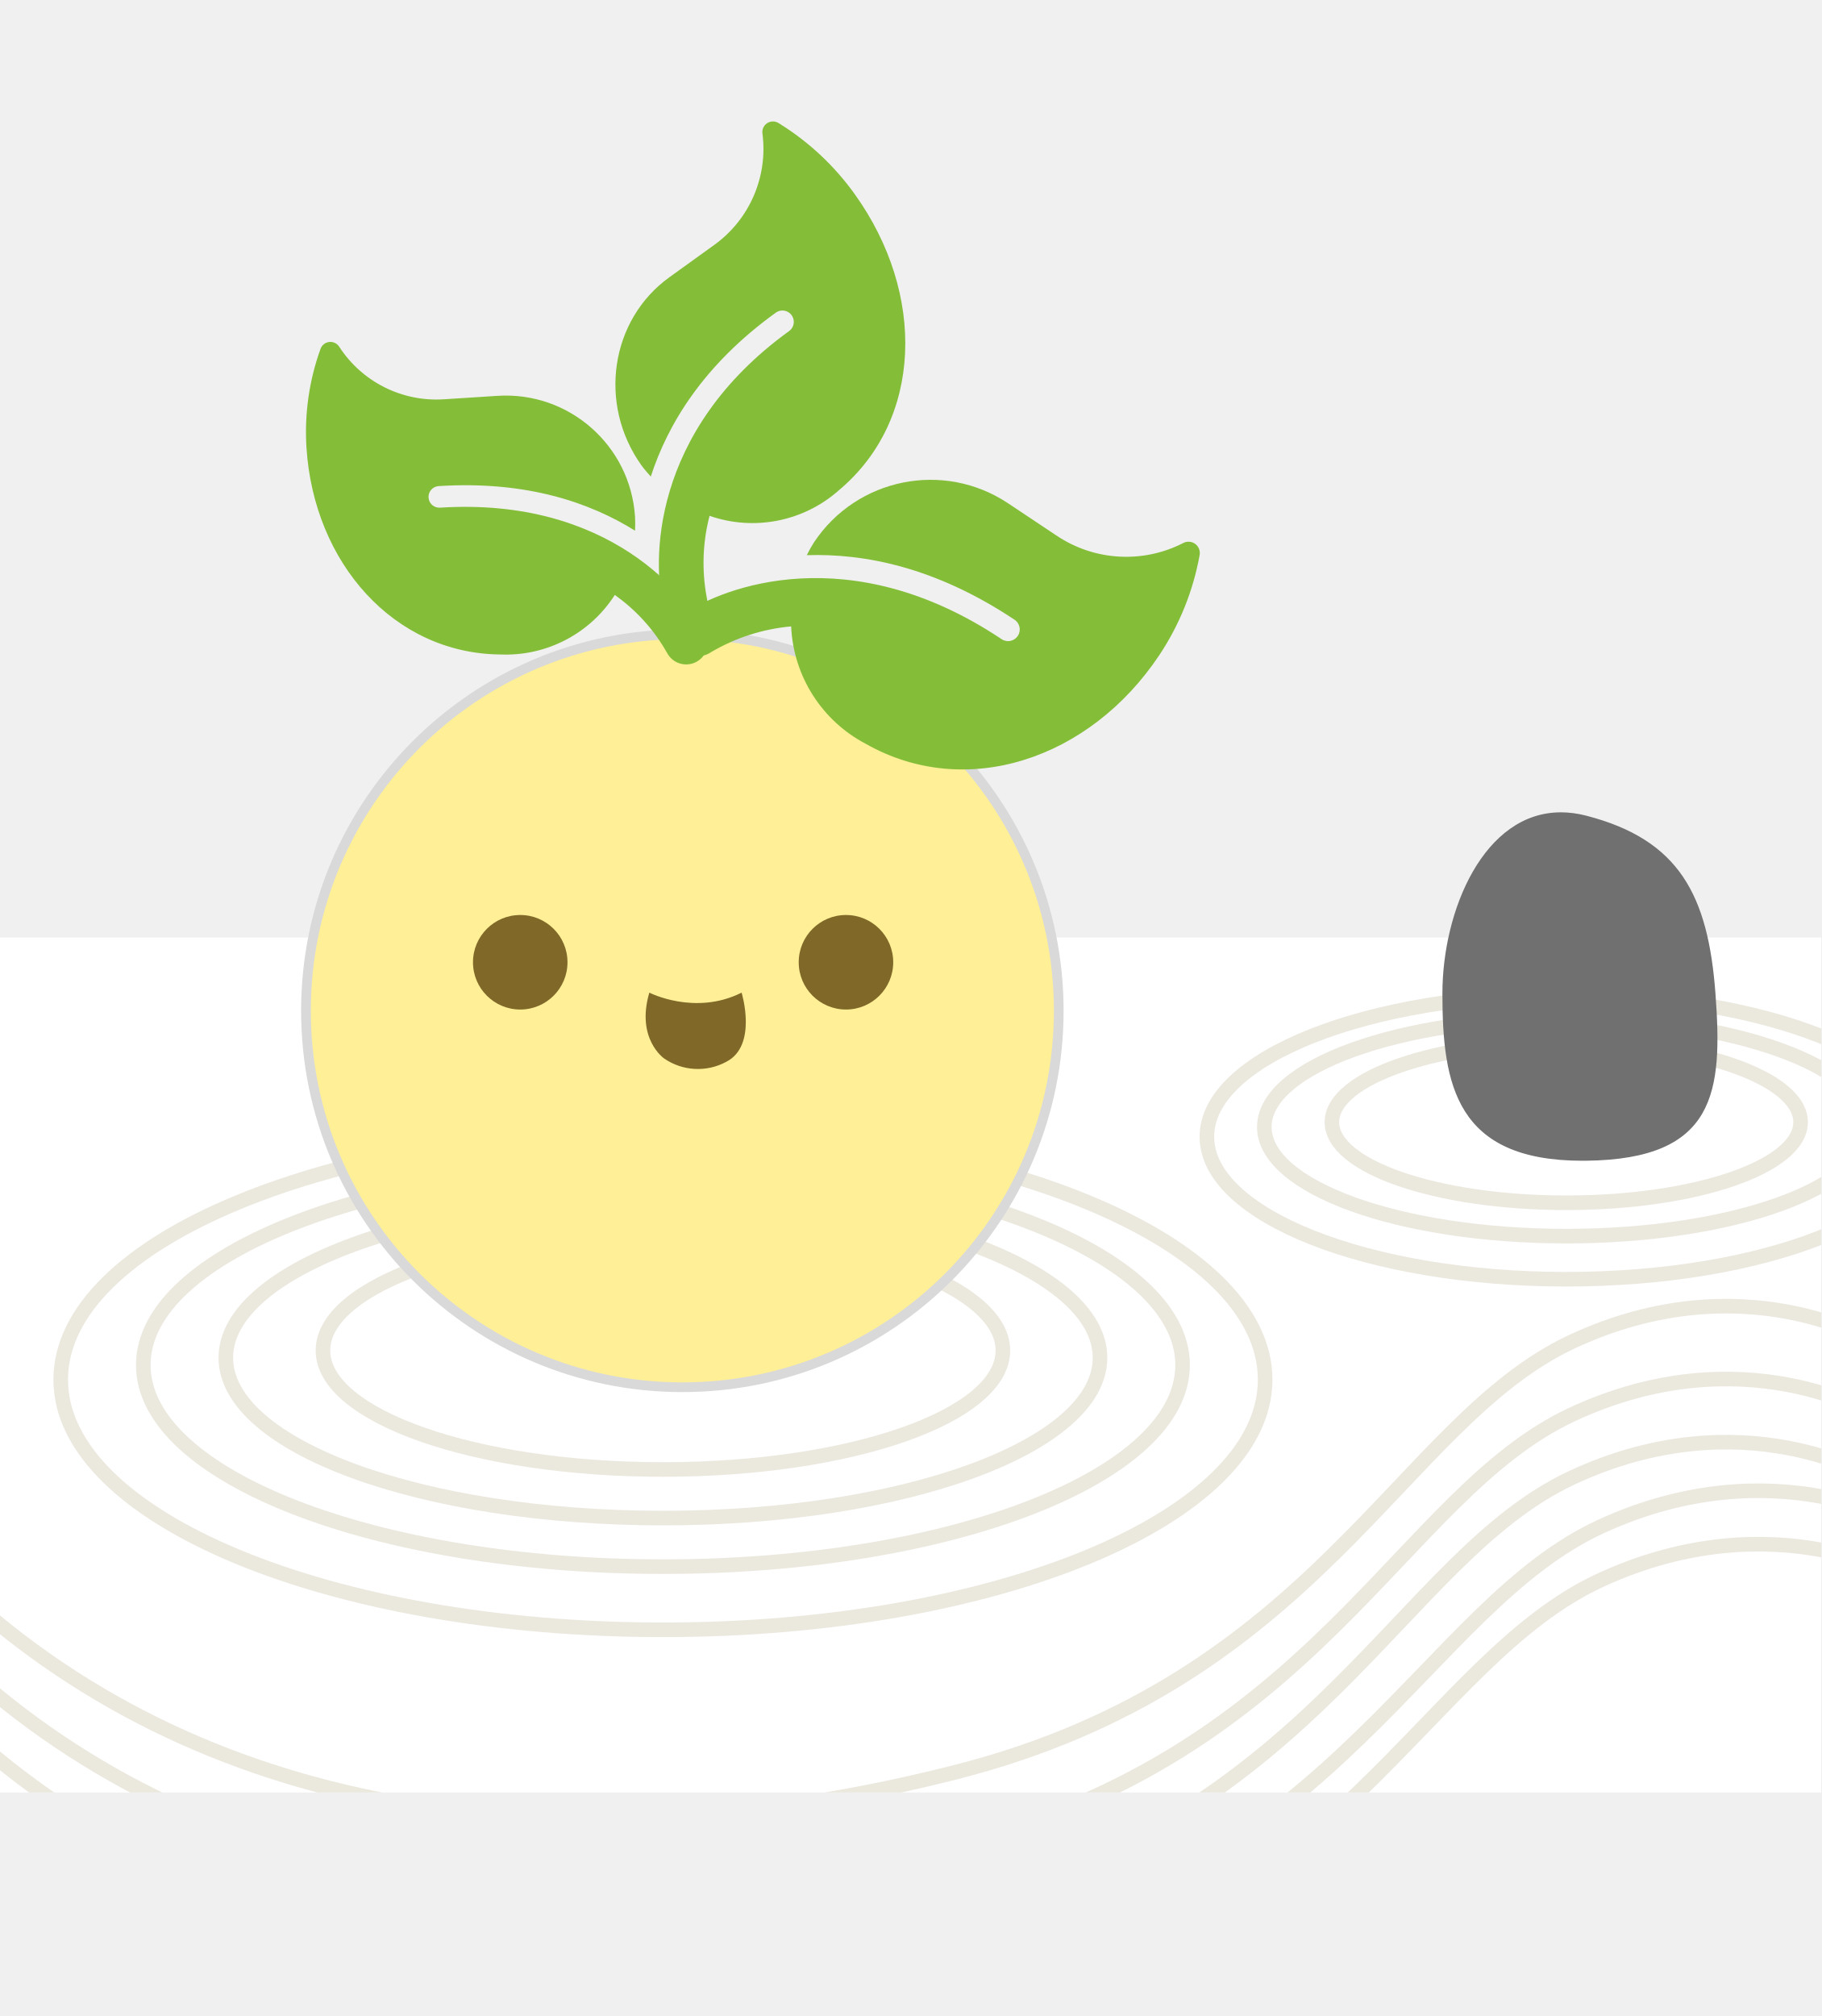
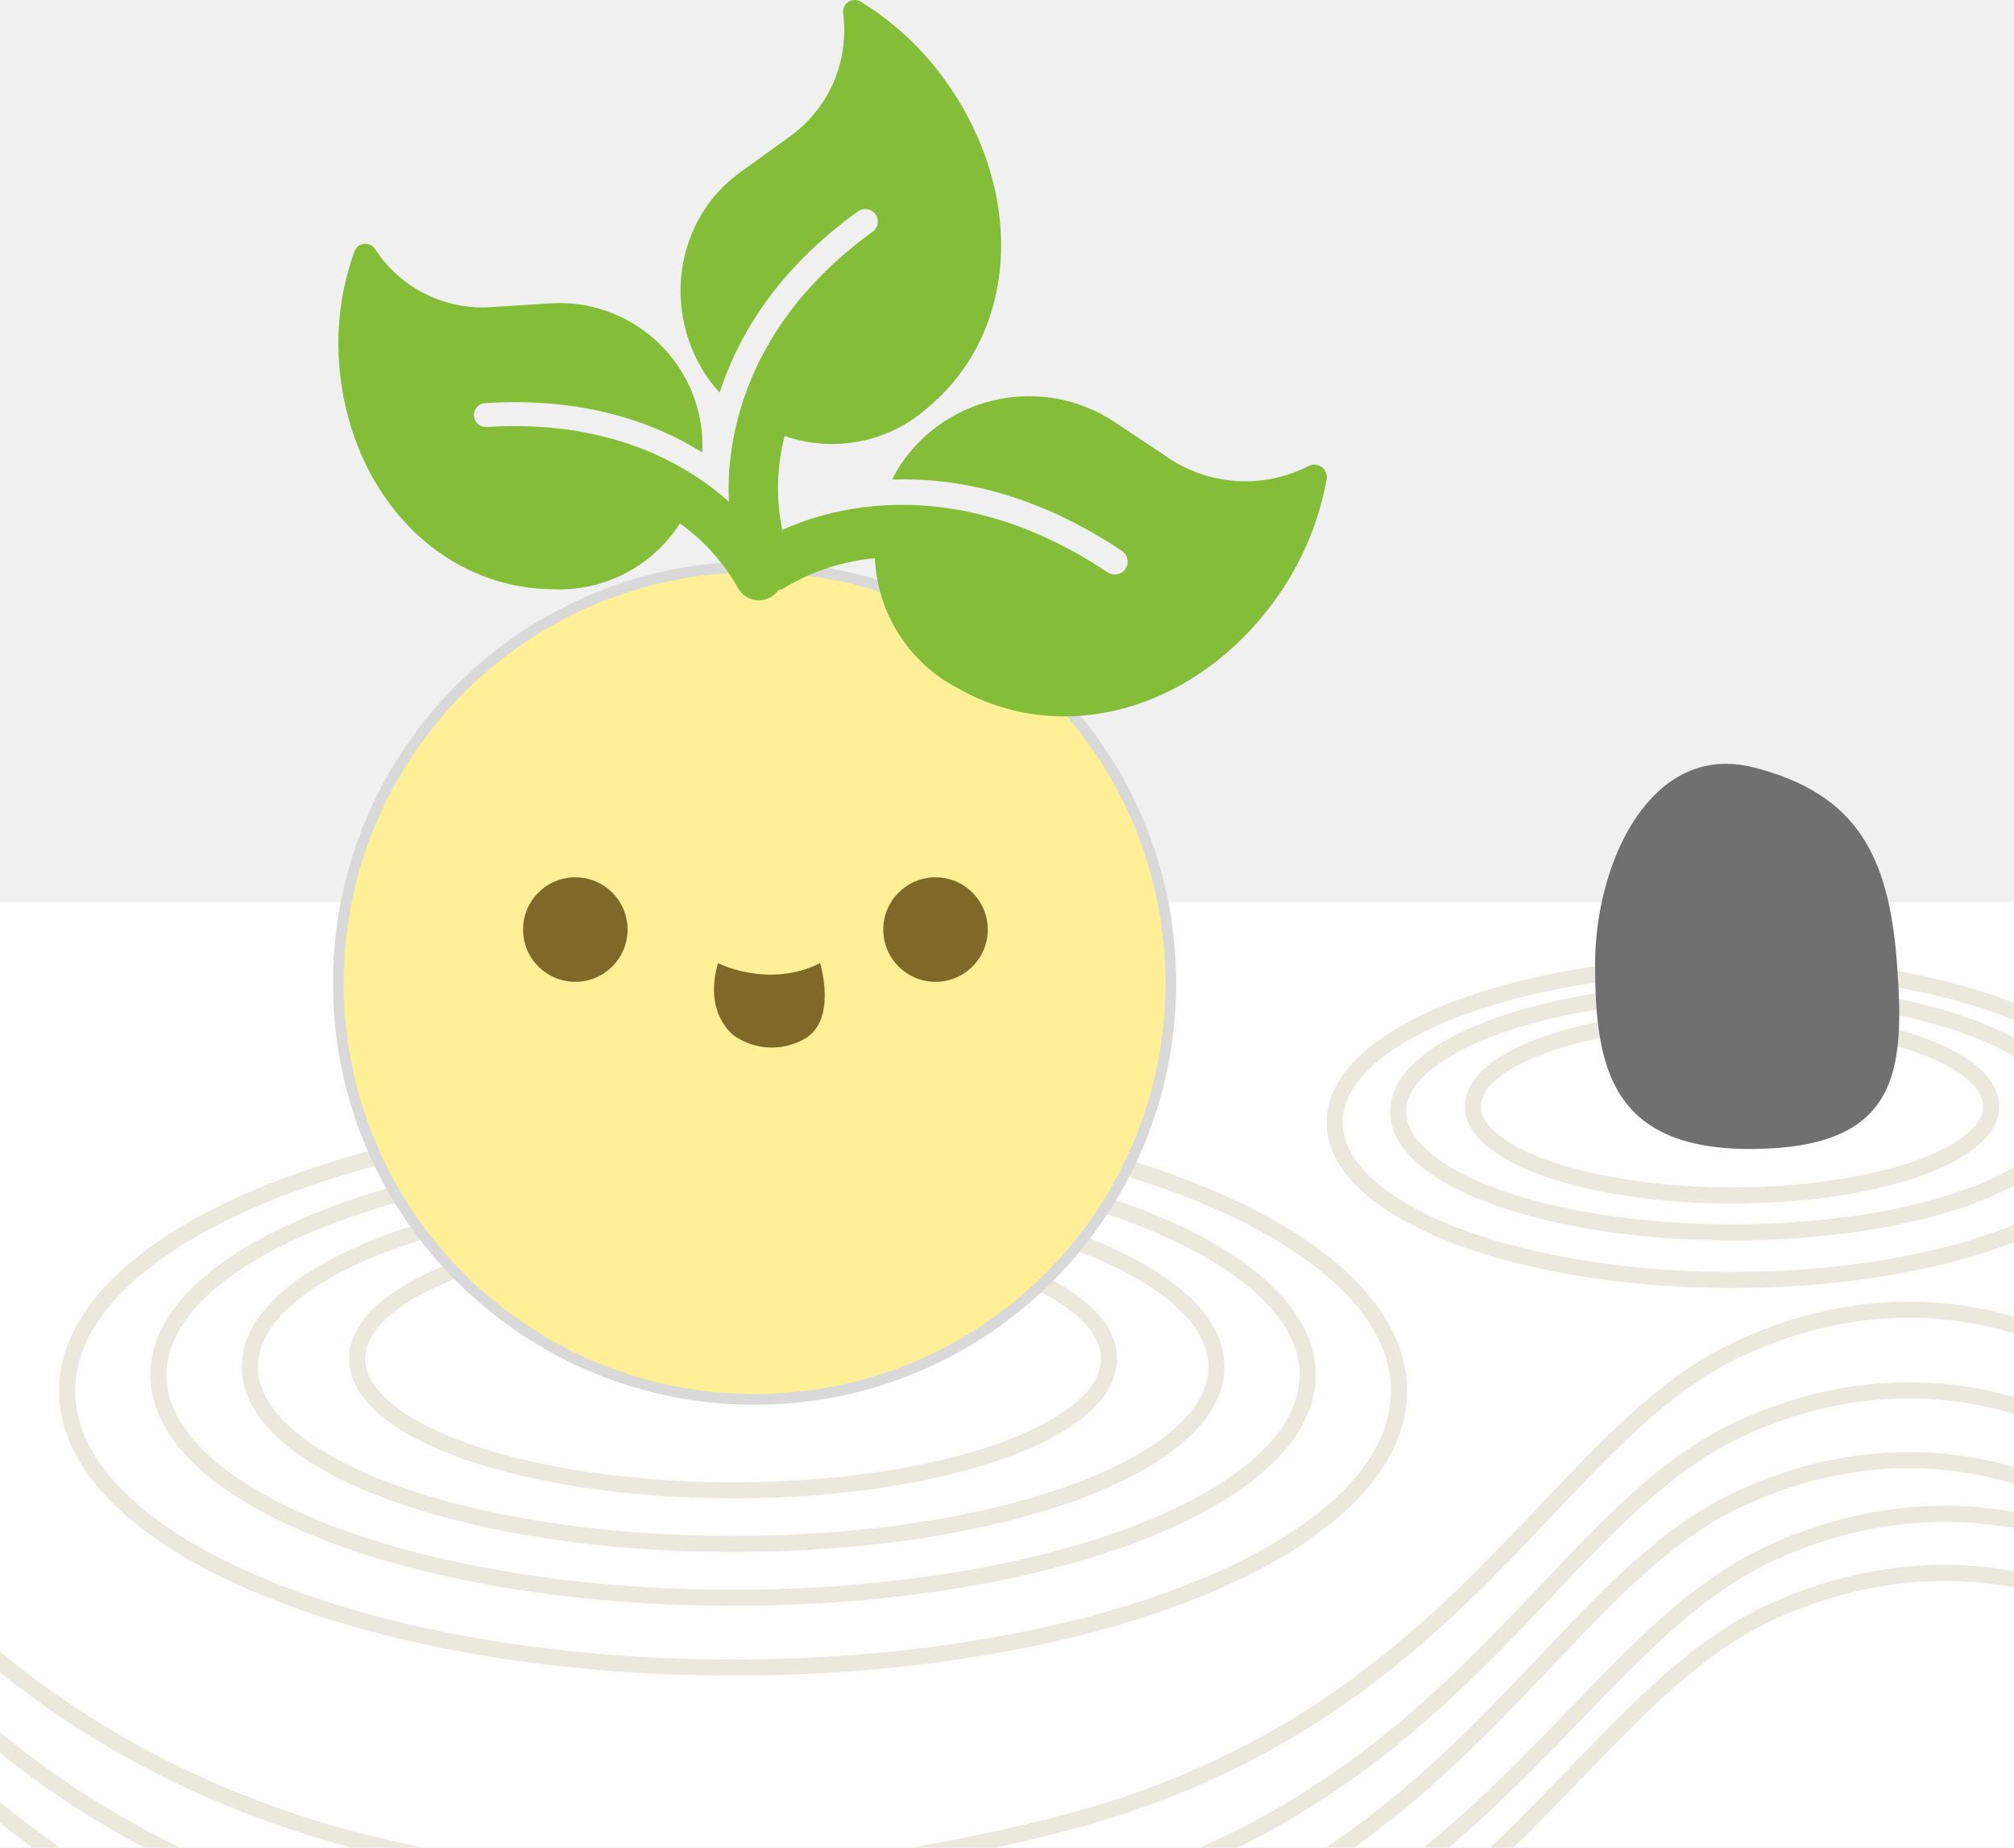
- <svg xmlns="http://www.w3.org/2000/svg" width="375" height="415" viewBox="0 0 375 415">
+ <svg xmlns="http://www.w3.org/2000/svg" width="375" height="344" viewBox="0 0 375 344">
  <defs>
    <clipPath id="clip-path">
      <rect id="Rectangle_326" data-name="Rectangle 326" width="375" height="69" transform="translate(0 663)" fill="#fff" stroke="#707070" stroke-width="1" />
    </clipPath>
    <clipPath id="clip-path-2">
      <rect id="Rectangle_334" data-name="Rectangle 334" width="375" height="176" transform="translate(0 193)" fill="#fff" />
    </clipPath>
    <clipPath id="clip-_01">
-       <rect width="375" height="415" />
+       <rect width="375" height="344" />
    </clipPath>
  </defs>
  <g id="_01" data-name="01" clip-path="url(#clip-_01)">
-     <rect id="Rectangle_305" data-name="Rectangle 305" width="375" height="176" transform="translate(0 193)" fill="#fff" />
-     <g id="Ellipse_2" data-name="Ellipse 2" transform="translate(65 252)" fill="none" stroke="#ebe8de" stroke-width="3">
+     <rect id="Rectangle_305" data-name="Rectangle 305" width="375" height="176" transform="translate(0 168)" fill="#fff" />
+     <g id="Ellipse_2" data-name="Ellipse 2" transform="translate(65 227)" fill="none" stroke="#ebe8de" stroke-width="3">
      <ellipse cx="71.5" cy="26" rx="71.5" ry="26" stroke="none" />
      <ellipse cx="71.5" cy="26" rx="70" ry="24.5" fill="none" />
    </g>
-     <g id="Ellipse_7" data-name="Ellipse 7" transform="translate(272.747 212.908)" fill="none" stroke="#ebe8de" stroke-width="3">
+     <g id="Ellipse_7" data-name="Ellipse 7" transform="translate(272.747 187.908)" fill="none" stroke="#ebe8de" stroke-width="3">
      <ellipse cx="49.753" cy="18.092" rx="49.753" ry="18.092" stroke="none" />
      <ellipse cx="49.753" cy="18.092" rx="48.253" ry="16.592" fill="none" />
    </g>
-     <g id="Ellipse_3" data-name="Ellipse 3" transform="translate(45 245)" fill="none" stroke="#ebe8de" stroke-width="3">
+     <g id="Ellipse_3" data-name="Ellipse 3" transform="translate(45 220)" fill="none" stroke="#ebe8de" stroke-width="3">
      <ellipse cx="91.5" cy="34.5" rx="91.5" ry="34.5" stroke="none" />
      <ellipse cx="91.5" cy="34.5" rx="90" ry="33" fill="none" />
    </g>
-     <g id="Ellipse_5" data-name="Ellipse 5" transform="translate(258.829 208.037)" fill="none" stroke="#ebe8de" stroke-width="3">
+     <g id="Ellipse_5" data-name="Ellipse 5" transform="translate(258.829 183.037)" fill="none" stroke="#ebe8de" stroke-width="3">
      <ellipse cx="63.671" cy="23.963" rx="63.671" ry="23.963" stroke="none" />
      <ellipse cx="63.671" cy="23.963" rx="62.171" ry="22.463" fill="none" />
    </g>
-     <g id="Ellipse_4" data-name="Ellipse 4" transform="translate(28 238)" fill="none" stroke="#ebe8de" stroke-width="3">
+     <g id="Ellipse_4" data-name="Ellipse 4" transform="translate(28 213)" fill="none" stroke="#ebe8de" stroke-width="3">
      <ellipse cx="108.5" cy="43" rx="108.5" ry="43" stroke="none" />
      <ellipse cx="108.5" cy="43" rx="107" ry="41.5" fill="none" />
    </g>
-     <g id="Ellipse_6" data-name="Ellipse 6" transform="translate(247 203.166)" fill="none" stroke="#ebe8de" stroke-width="3">
+     <g id="Ellipse_6" data-name="Ellipse 6" transform="translate(247 178.166)" fill="none" stroke="#ebe8de" stroke-width="3">
      <ellipse cx="75.5" cy="30.834" rx="75.5" ry="30.834" stroke="none" />
      <ellipse cx="75.5" cy="30.834" rx="74" ry="29.334" fill="none" />
    </g>
-     <g id="Path_1" data-name="Path 1" transform="translate(297 172.063)" fill="#707070">
+     <g id="Path_1" data-name="Path 1" transform="translate(297 147.063)" fill="#707070">
      <path d="M 28.847 66.381 C 25.694 66.381 22.791 66.146 20.219 65.682 C 17.754 65.238 15.512 64.569 13.557 63.694 C 9.895 62.056 7.122 59.691 5.08 56.464 C 1.055 50.104 0.5 41.172 0.5 32.466 C 0.5 28.196 1.044 23.712 2.072 19.499 C 3.153 15.074 4.709 11.074 6.698 7.611 C 8.823 3.908 11.347 1.003 14.199 -1.025 C 17.296 -3.227 20.727 -4.344 24.399 -4.344 C 26.046 -4.344 27.761 -4.116 29.498 -3.668 C 34.234 -2.445 38.122 -0.841 41.382 1.236 C 44.561 3.261 47.095 5.706 49.129 8.712 C 51.079 11.592 52.555 14.971 53.643 19.041 C 54.649 22.807 55.33 27.21 55.724 32.503 C 56.099 37.558 56.397 43.387 55.755 48.3 C 55.441 50.699 54.934 52.753 54.204 54.579 C 53.421 56.537 52.403 58.184 51.092 59.612 C 49.095 61.789 46.474 63.39 43.08 64.508 C 39.452 65.702 35.049 66.314 29.617 66.377 C 29.36 66.38 29.101 66.381 28.847 66.381 Z" stroke="none" />
      <path d="M 24.399 -3.844 C 20.833 -3.844 17.499 -2.758 14.489 -0.618 C 11.696 1.368 9.221 4.22 7.131 7.86 C 5.166 11.282 3.627 15.238 2.558 19.618 C 1.539 23.792 1 28.235 1 32.466 C 1 41.096 1.545 49.944 5.502 56.196 C 7.49 59.337 10.191 61.641 13.761 63.238 C 15.679 64.096 17.882 64.753 20.308 65.19 C 22.851 65.649 25.724 65.881 28.847 65.881 C 29.098 65.881 29.356 65.88 29.612 65.877 C 34.991 65.814 39.345 65.211 42.923 64.033 C 46.235 62.942 48.786 61.386 50.724 59.274 C 51.993 57.891 52.98 56.294 53.74 54.393 C 54.454 52.607 54.951 50.593 55.259 48.236 C 55.896 43.367 55.599 37.569 55.225 32.54 C 54.834 27.279 54.158 22.905 53.16 19.17 C 52.087 15.155 50.633 11.826 48.715 8.992 C 46.72 6.044 44.233 3.645 41.113 1.657 C 37.898 -0.39 34.058 -1.974 29.373 -3.184 C 27.677 -3.622 26.003 -3.844 24.399 -3.844 M 24.399 -4.844 C 26.061 -4.844 27.803 -4.622 29.623 -4.152 C 48.781 0.795 54.719 12.251 56.222 32.466 C 57.725 52.681 56.384 66.565 29.623 66.877 C 29.364 66.88 29.102 66.881 28.847 66.881 C 2.803 66.881 0 51.286 0 32.466 C 0 15.267 8.571 -4.844 24.399 -4.844 Z" stroke="none" fill="#707070" />
    </g>
-     <g id="Ellipse_8" data-name="Ellipse 8" transform="translate(11 231)" fill="none" stroke="#ebe8de" stroke-width="3">
+     <g id="Ellipse_8" data-name="Ellipse 8" transform="translate(11 206)" fill="none" stroke="#ebe8de" stroke-width="3">
      <ellipse cx="125.5" cy="53" rx="125.5" ry="53" stroke="none" />
      <ellipse cx="125.5" cy="53" rx="124" ry="51.5" fill="none" />
    </g>
-     <g id="資產_1" data-name="資產 1" transform="translate(63 24.975)">
+     <g id="資產_1" data-name="資產 1" transform="translate(63 -0.025)">
      <g id="圖層_1" data-name="圖層 1">
        <circle id="Ellipse_9" data-name="Ellipse 9" cx="77.5" cy="77.5" r="77.5" transform="translate(0 105.59)" fill="#ffef96" stroke="#d9d9d9" stroke-width="2" />
        <path id="Path_7" data-name="Path 7" d="M.1,67.13C1.62,91,18.18,109.55,40,109.75A26.64,26.64,0,0,0,63.59,97.5a36.66,36.66,0,0,1,10.76,11.92,4.45,4.45,0,0,0,8-3.89c-3.78-7.81-19.91-28.22-54.75-26a2.224,2.224,0,0,1-.28-4.44c18.1-1.15,31.2,3.41,40.44,9.18a27,27,0,0,0,0-2.85,26.66,26.66,0,0,0-28.3-24.91l-11.08.71A23.82,23.82,0,0,1,6.86,46.42,2.16,2.16,0,0,0,3,46.83,50.53,50.53,0,0,0,.1,67.13Z" fill="#84be39" />
        <path id="Path_8" data-name="Path 8" d="M113.05,15.07c14.66,20.49,13.9,46.4-3.22,60.79A26.84,26.84,0,0,1,83.1,81.21,38.54,38.54,0,0,0,82.52,98a4.53,4.53,0,0,1-3.35,5.53A4.71,4.71,0,0,1,73.62,100c-2.21-8.84-3-36,25.95-56.89a2.34,2.34,0,0,0-2.72-3.8C81.79,50.14,74.48,62.4,71,73.13c-.66-.75-1.32-1.48-1.92-2.31-9-12.59-6.42-30,5.8-38.76l9.22-6.64A24.36,24.36,0,0,0,94,2.57,2.18,2.18,0,0,1,97.31.36a54.26,54.26,0,0,1,15.74,14.71Z" fill="#84be39" />
        <circle id="Ellipse_10" data-name="Ellipse 10" cx="9.73" cy="9.73" r="9.73" transform="translate(34.39 163.38)" fill="#806928" />
        <circle id="Ellipse_11" data-name="Ellipse 11" cx="9.73" cy="9.73" r="9.73" transform="translate(101.46 163.38)" fill="#806928" />
        <path id="Path_9" data-name="Path 9" d="M70.7,179.36s9.4,4.83,19,0c0,0,3.35,10.87-3.12,14.22a12.25,12.25,0,0,1-12.84-.67S67.9,188.89,70.7,179.36Z" fill="#806928" />
        <path id="Path_10" data-name="Path 10" d="M184,89.35a2.33,2.33,0,0,0-3.43-2.51,25.73,25.73,0,0,1-26-1.55l-10-6.66a28.81,28.81,0,0,0-39.94,8,27.344,27.344,0,0,0-1.51,2.68c11.76-.39,26.48,2.43,42.78,13.29a2.4,2.4,0,0,1-2.66,4C111.91,85.67,85.78,96,78,101.29a4.82,4.82,0,0,0,5.38,8,39.55,39.55,0,0,1,16.52-5.32,28.74,28.74,0,0,0,15.4,24.19c20.54,11.64,46.05,3.26,60.4-18.26A54.66,54.66,0,0,0,184,89.35Z" fill="#84be39" />
      </g>
    </g>
-     <g id="Mask_Group_601" data-name="Mask Group 601" transform="translate(0 -363)" clip-path="url(#clip-path)">
+     <g id="Mask_Group_601" data-name="Mask Group 601" transform="translate(0 -388)" clip-path="url(#clip-path)">
      <path id="Path_5" data-name="Path 5" d="M835,676.218s-27.366-16.522-63.327,0-53.207,69.7-129.373,88.641-152.18,11.926-206.319-35.5" transform="translate(-442 12)" fill="none" stroke="#ebe8de" stroke-width="3" />
    </g>
-     <g id="Mask_Group_606" data-name="Mask Group 606" clip-path="url(#clip-path-2)">
+     <g id="Mask_Group_606" data-name="Mask Group 606" transform="translate(0 -25)" clip-path="url(#clip-path-2)">
      <path id="Path_2" data-name="Path 2" d="M827.8,676.218s-26.872-16.522-62.185,0-52.247,69.7-127.039,88.641-149.435,11.926-202.6-35.5" transform="translate(-442 -372)" fill="none" stroke="#ebe8de" stroke-width="3" />
      <path id="Path_4" data-name="Path 4" d="M827.8,676.218s-26.872-16.522-62.185,0-52.247,69.7-127.039,88.641-149.435,11.926-202.6-35.5" transform="translate(-442 -385)" fill="none" stroke="#ebe8de" stroke-width="3" />
      <path id="Path_6" data-name="Path 6" d="M827.8,676.218s-26.872-16.522-62.185,0-52.247,69.7-127.039,88.641-149.435,11.926-202.6-35.5" transform="translate(-442 -400)" fill="none" stroke="#ebe8de" stroke-width="3" />
      <path id="Path_3" data-name="Path 3" d="M835,676.218s-27.366-16.522-63.327,0-53.207,69.7-129.373,88.641-152.18,11.926-206.319-35.5" transform="translate(-442 -362)" fill="none" stroke="#ebe8de" stroke-width="3" />
    </g>
  </g>
</svg>
